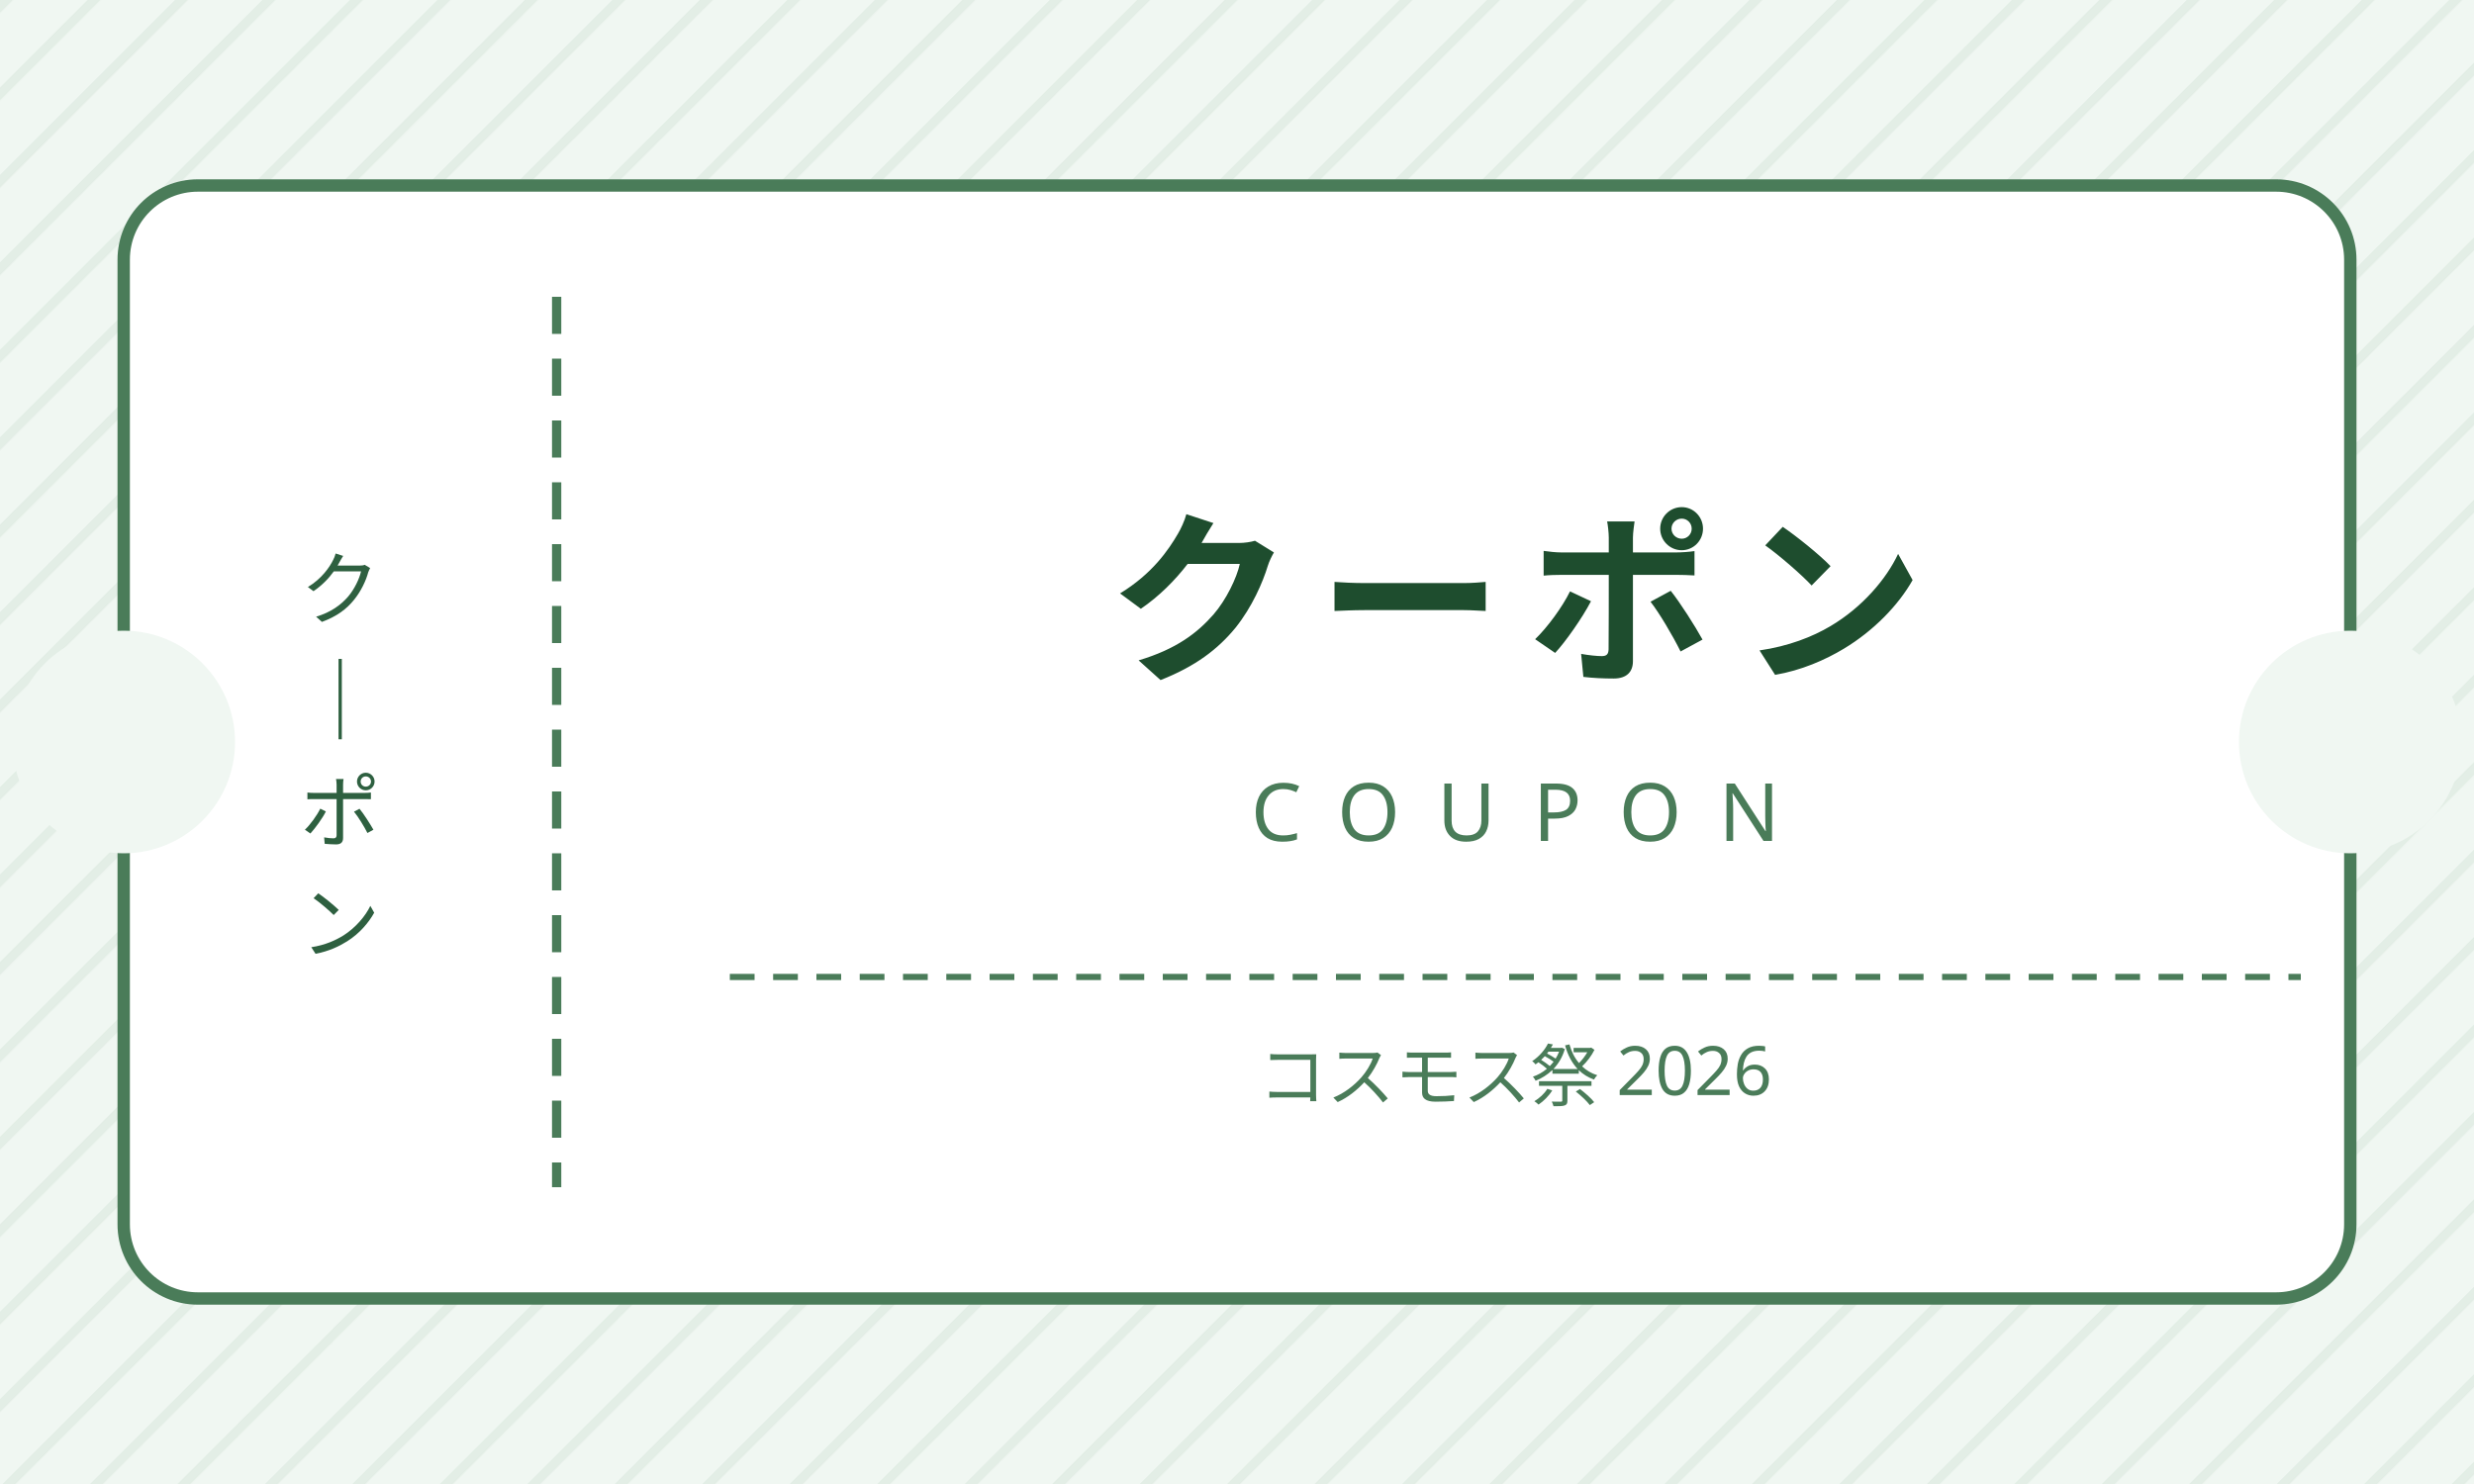
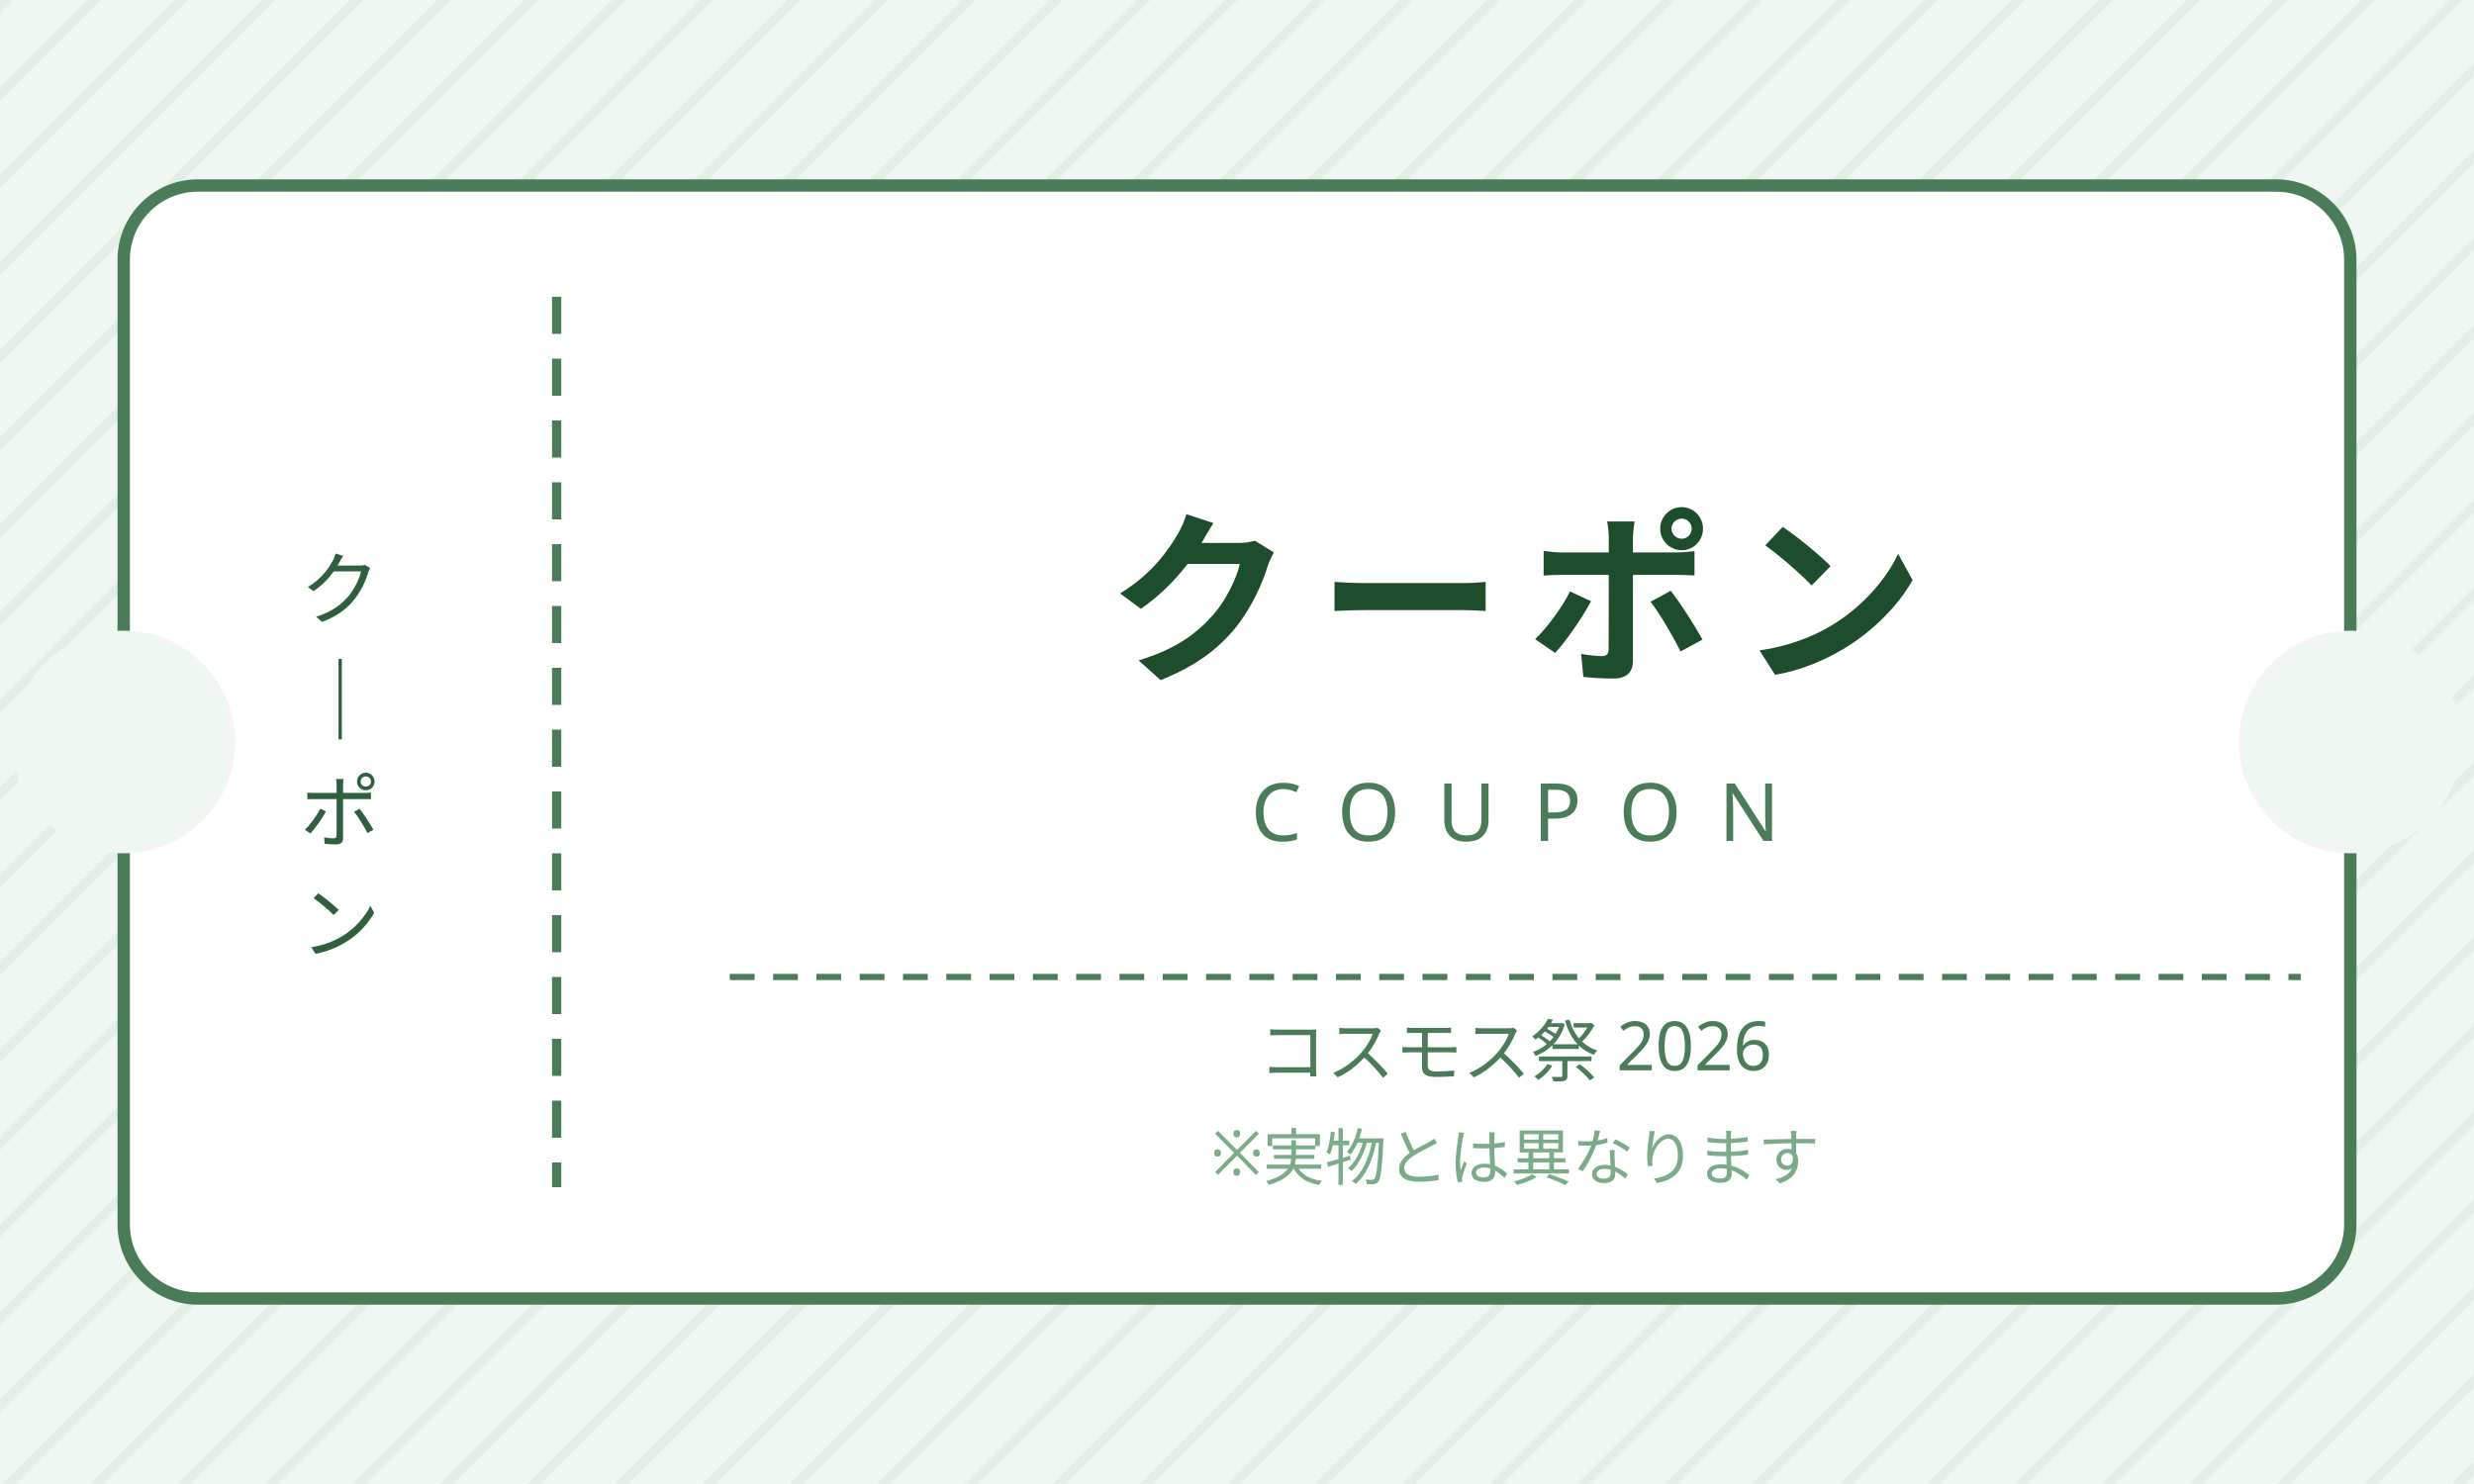
<svg xmlns="http://www.w3.org/2000/svg" viewBox="0 0 400 240" width="400" height="240">
  <defs>
    <pattern id="stripe" patternUnits="userSpaceOnUse" width="10" height="10" patternTransform="rotate(45)">
      <line x1="0" y1="0" x2="0" y2="10" stroke="#4a7c59" stroke-width="3" opacity="0.08" />
    </pattern>
  </defs>
  <rect width="400" height="240" fill="#f0f7f2" />
  <rect width="400" height="240" fill="url(#stripe)" />
  <rect x="20" y="30" width="360" height="180" rx="12" fill="#fff" stroke="#4a7c59" stroke-width="2" />
  <circle cx="20" cy="120" r="18" fill="#f0f7f2" />
  <circle cx="380" cy="120" r="18" fill="#f0f7f2" />
  <line x1="90" y1="48" x2="90" y2="192" stroke="#4a7c59" stroke-width="1.5" stroke-dasharray="6,4" />
  <text x="55" y="100" text-anchor="middle" font-family="'Hiragino Sans','Hiragino Kaku Gothic ProN','Noto Sans JP',sans-serif" font-size="13" fill="#2e6040" letter-spacing="2">ク</text>
  <text x="55" y="118" text-anchor="middle" font-family="'Hiragino Sans','Hiragino Kaku Gothic ProN','Noto Sans JP',sans-serif" font-size="13" fill="#2e6040" letter-spacing="2">｜</text>
  <text x="55" y="136" text-anchor="middle" font-family="'Hiragino Sans','Hiragino Kaku Gothic ProN','Noto Sans JP',sans-serif" font-size="13" fill="#2e6040" letter-spacing="2">ポ</text>
  <text x="55" y="154" text-anchor="middle" font-family="'Hiragino Sans','Hiragino Kaku Gothic ProN','Noto Sans JP',sans-serif" font-size="13" fill="#2e6040" letter-spacing="2">ン</text>
  <text x="245" y="108" text-anchor="middle" font-family="'Hiragino Sans','Hiragino Kaku Gothic ProN','Noto Sans JP',sans-serif" font-size="30" font-weight="bold" fill="#1e4d2e" letter-spacing="4">クーポン</text>
  <text x="245" y="136" text-anchor="middle" font-family="'Hiragino Sans','Hiragino Kaku Gothic ProN','Noto Sans JP',sans-serif" font-size="13" fill="#4a7c59" letter-spacing="6">COUPON</text>
  <line x1="118" y1="158" x2="372" y2="158" stroke="#4a7c59" stroke-width="1" stroke-dasharray="4,3" />
-   <text x="245" y="178" text-anchor="middle" font-family="'Hiragino Sans','Hiragino Kaku Gothic ProN','Noto Sans JP',sans-serif" font-size="11" fill="#4a7c59">コスモス祭 2026</text>
+   <text x="245" y="174" text-anchor="middle" font-family="'Hiragino Sans','Hiragino Kaku Gothic ProN','Noto Sans JP',sans-serif" font-size="11" fill="#4a7c59">コスモス祭 2026</text>
+   <text x="245" y="190" text-anchor="middle" font-family="'Hiragino Sans','Hiragino Kaku Gothic ProN','Noto Sans JP',sans-serif" font-size="10" fill="#7aac89">※実物とは異なります</text>
</svg>
